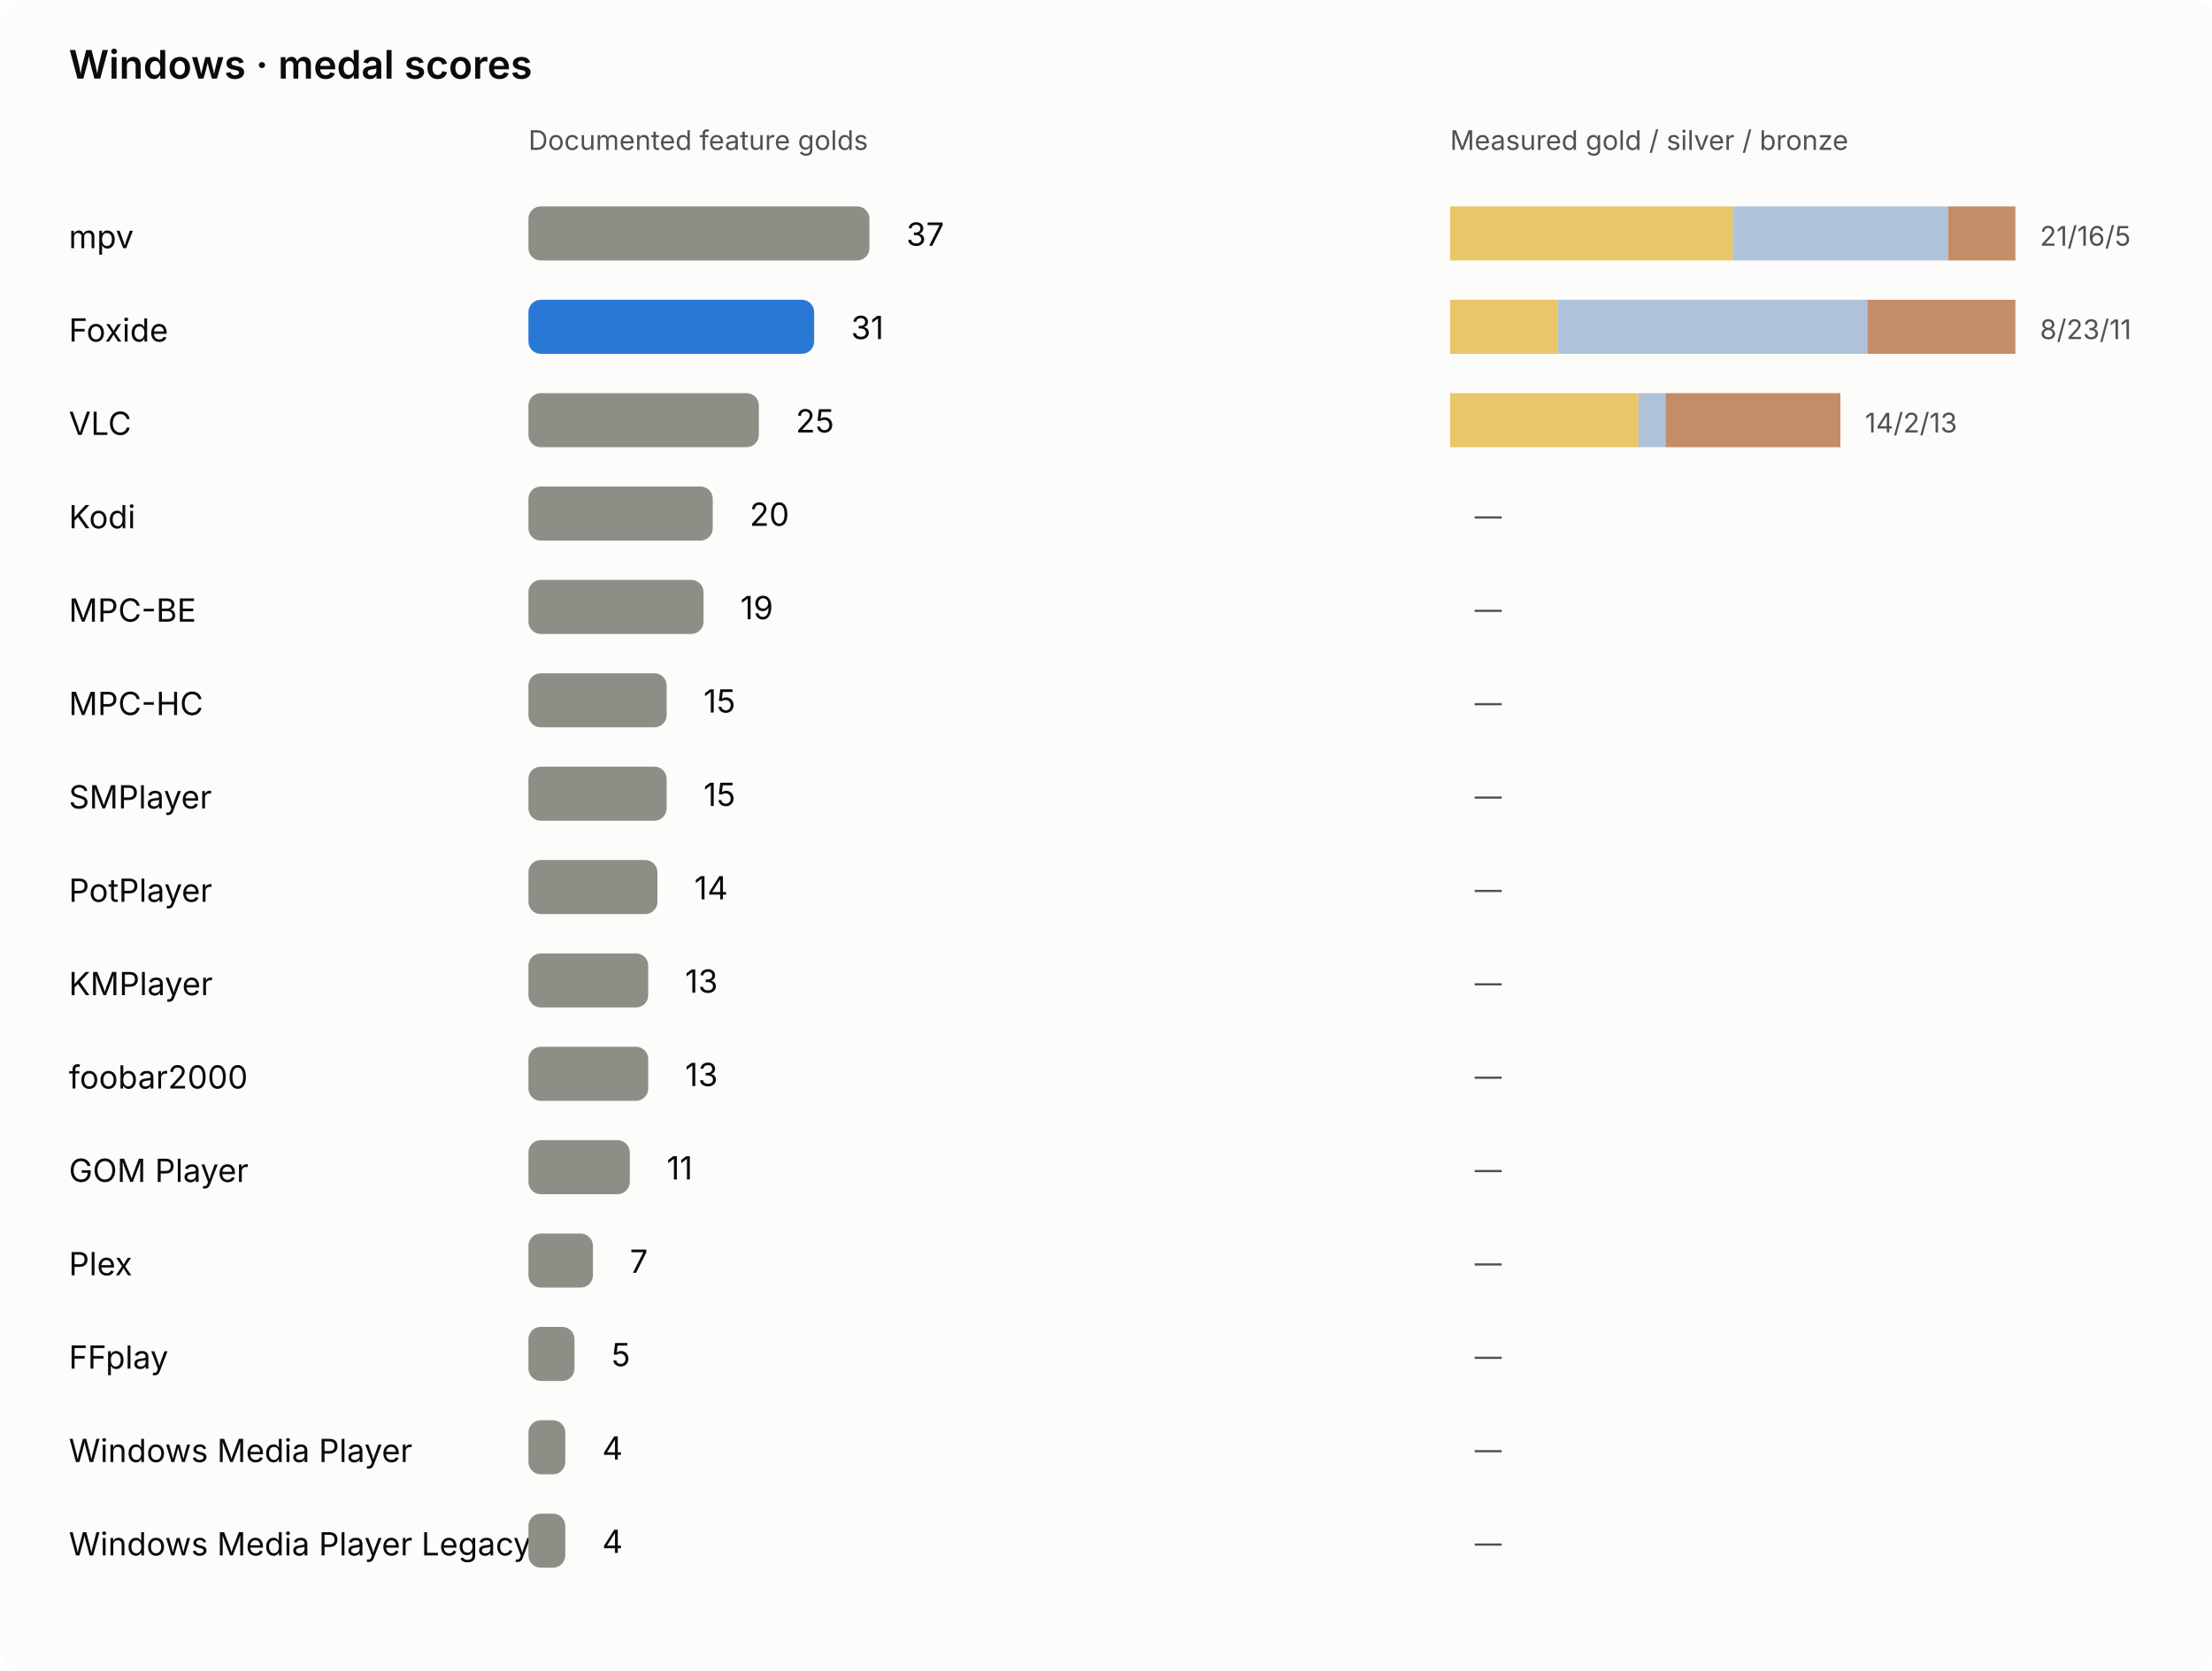
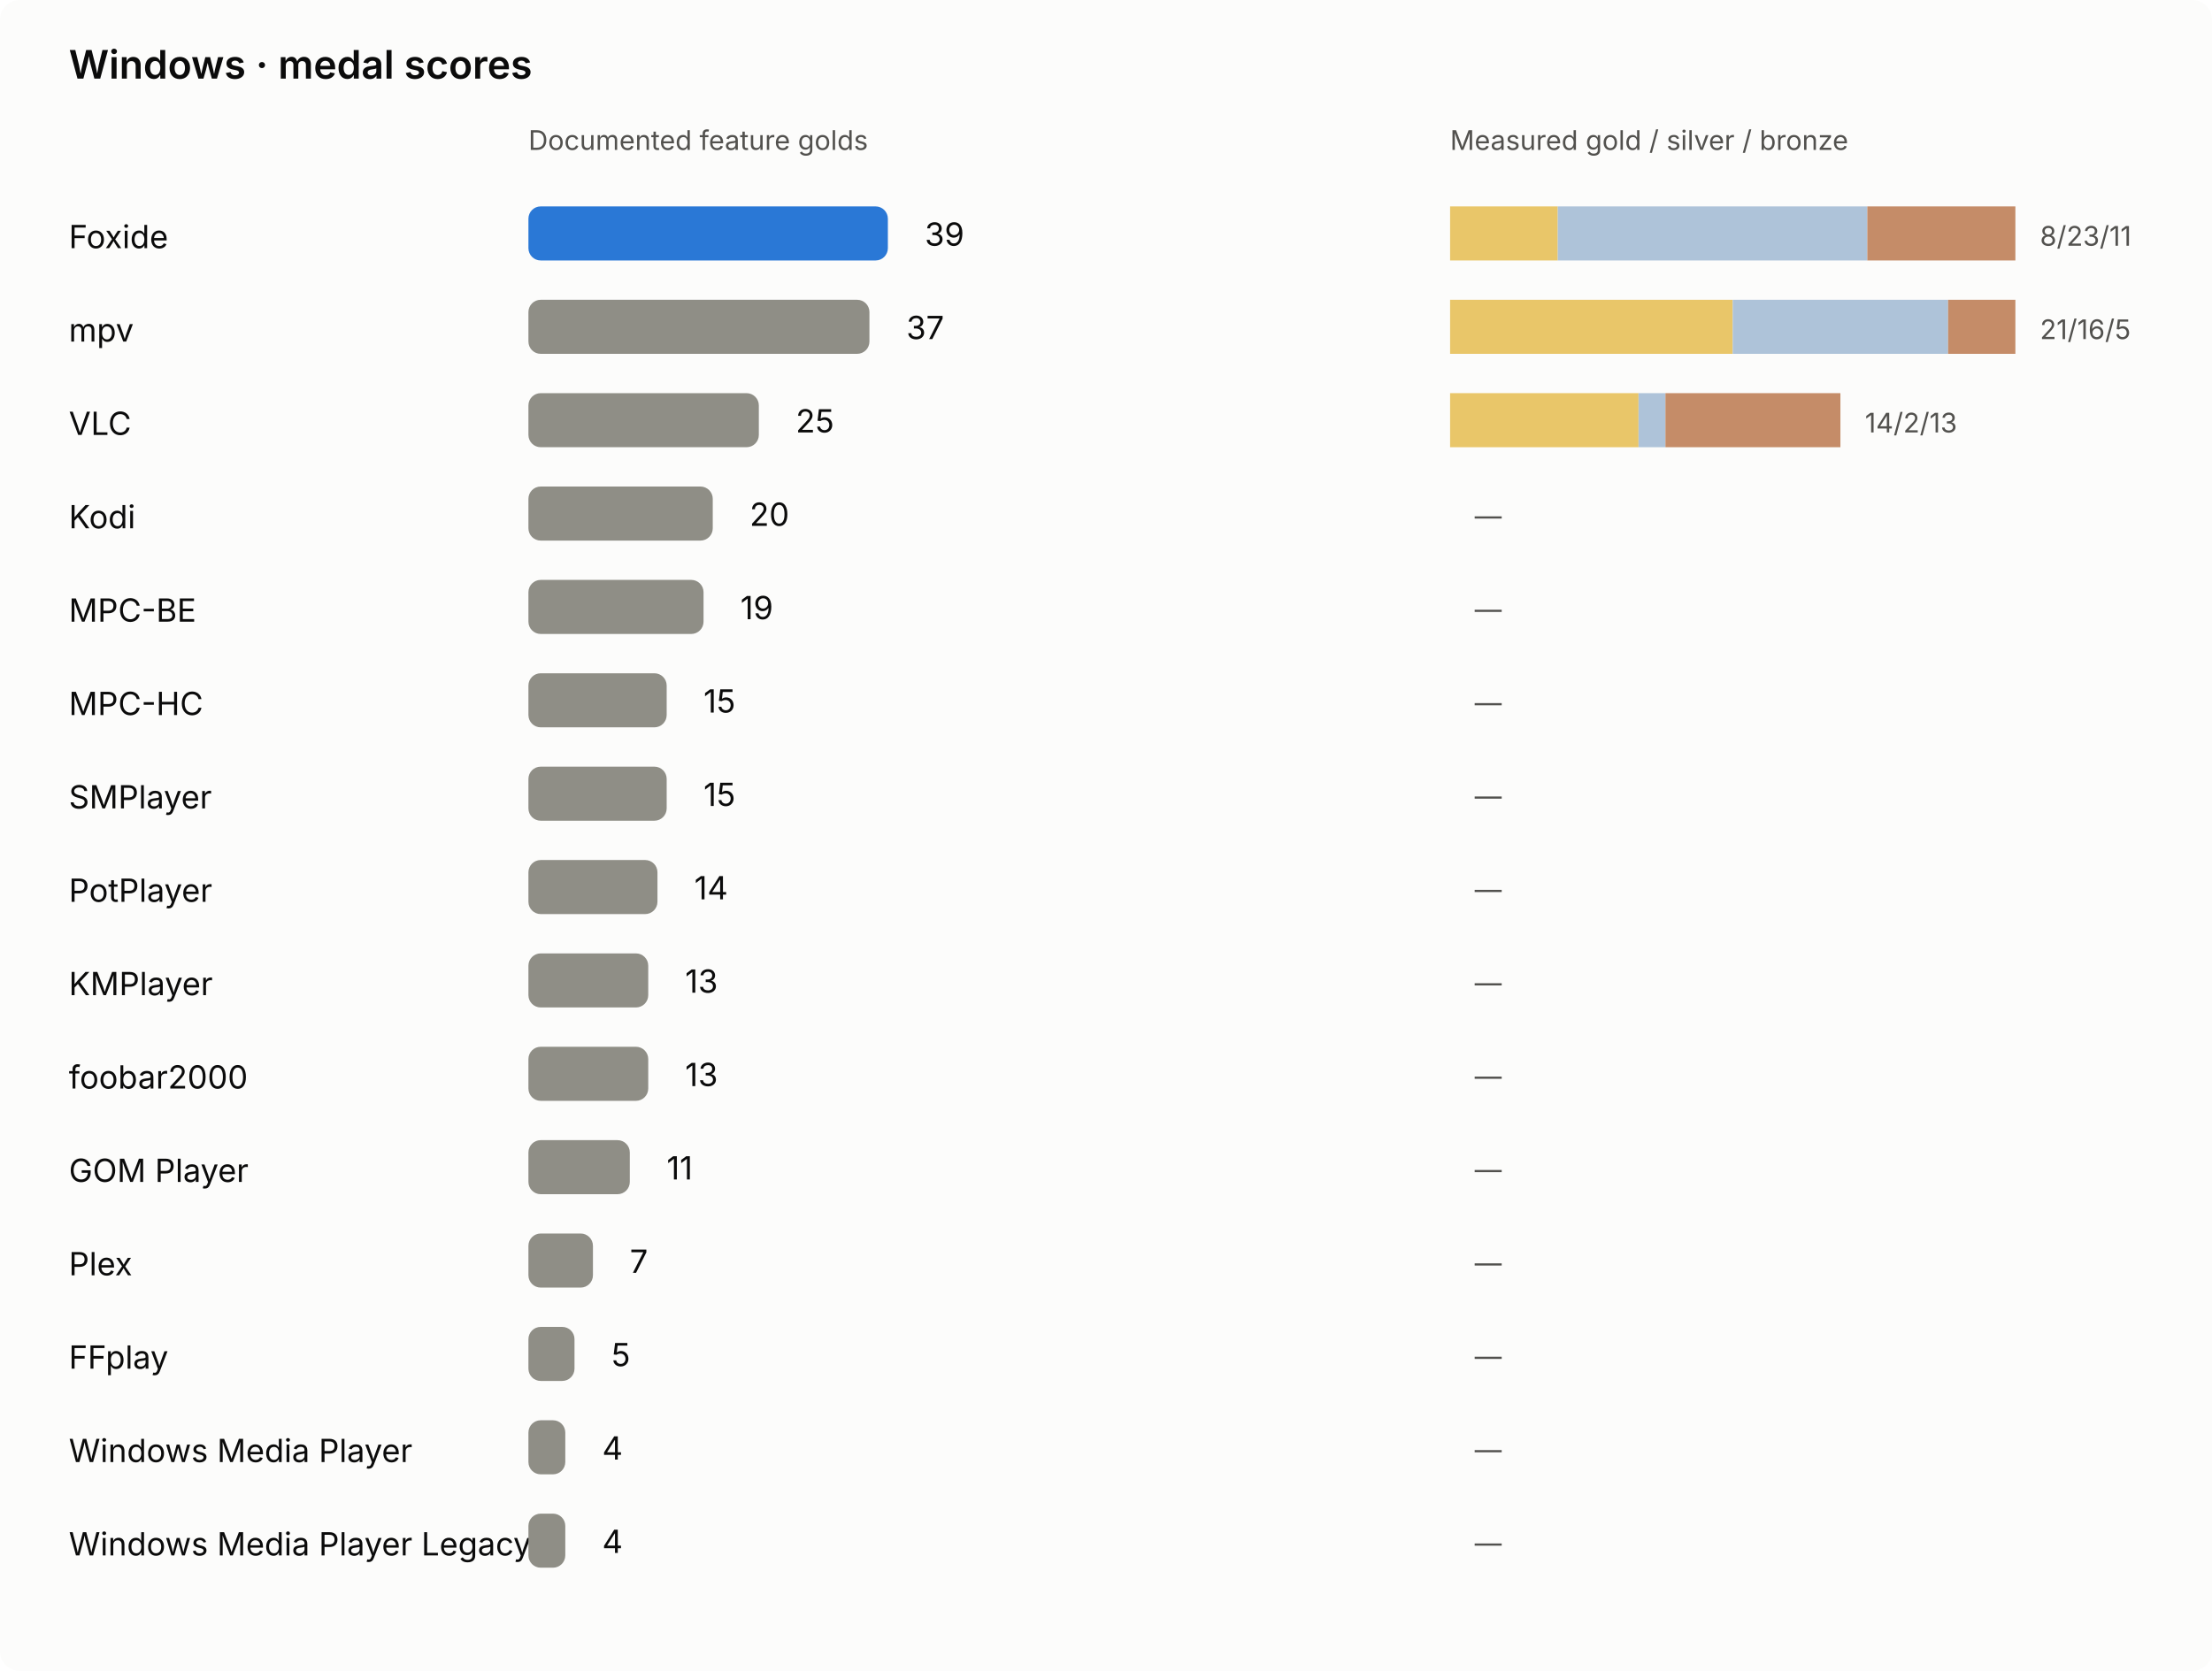
<svg xmlns="http://www.w3.org/2000/svg" viewBox="0 0 900 680" role="img" aria-labelledby="windows-chart-title windows-chart-desc">
  <rect width="900" height="680" rx="8" class="bg" />
  <style>text{font:13px system-ui,-apple-system,'Segoe UI',sans-serif;fill:#0b0b0b}.sub{fill:#52514e;font-size:11px}.title{font-size:16px;font-weight:600}.bg{fill:#fcfcfb}.bar{fill:#8f8e86}.foxide{fill:#2a78d6}.winner{font-weight:700}@media(prefers-color-scheme:dark){.bg{fill:#1a1a19}text{fill:#f0efec}.sub{fill:#c3c2b7}.foxide{fill:#3987e5}}</style>
  <g>
    <text class="title" x="28" y="32" font-size="22">Windows · medal scores</text>
    <text x="215" y="61" font-size="12" class="sub">Documented feature golds</text>
    <text x="590" y="61" font-size="12" class="sub">Measured gold / silver / bronze</text>
-     <text x="28" y="101" font-size="12">mpv</text>
-     <rect x="215" y="84" width="138.75" height="22" rx="5" fill="#8f8e86" />
-     <text x="368.75" y="100" font-size="13">37</text>
-     <rect x="590.00" y="84" width="115.00" height="22" fill="#e9c669" />
-     <rect x="705.00" y="84" width="87.62" height="22" fill="#aec3d9" />
-     <rect x="792.62" y="84" width="27.38" height="22" fill="#c58c68" />
-     <text x="830.00" y="100" class="sub" font-size="12">21/16/5</text>
-     <text x="28" y="139" font-size="12">Foxide</text>
-     <rect x="215" y="122" width="116.25" height="22" rx="5" fill="#2a78d6" />
-     <text x="346.25" y="138" font-size="13">31</text>
-     <rect x="590.00" y="122" width="43.81" height="22" fill="#e9c669" />
-     <rect x="633.81" y="122" width="125.95" height="22" fill="#aec3d9" />
-     <rect x="759.76" y="122" width="60.24" height="22" fill="#c58c68" />
-     <text x="830.00" y="138" class="sub" font-size="12">8/23/11</text>
+     <text x="28" y="101" font-size="12">Foxide</text>
+     <rect x="215" y="84" width="146.25" height="22" rx="5" fill="#2a78d6" />
+     <text x="376.25" y="100" font-size="13">39</text>
+     <rect x="590.00" y="84" width="43.81" height="22" fill="#e9c669" />
+     <rect x="633.81" y="84" width="125.95" height="22" fill="#aec3d9" />
+     <rect x="759.76" y="84" width="60.24" height="22" fill="#c58c68" />
+     <text x="830.00" y="100" class="sub" font-size="12">8/23/11</text>
+     <text x="28" y="139" font-size="12">mpv</text>
+     <rect x="215" y="122" width="138.75" height="22" rx="5" fill="#8f8e86" />
+     <text x="368.75" y="138" font-size="13">37</text>
+     <rect x="590.00" y="122" width="115.00" height="22" fill="#e9c669" />
+     <rect x="705.00" y="122" width="87.62" height="22" fill="#aec3d9" />
+     <rect x="792.62" y="122" width="27.38" height="22" fill="#c58c68" />
+     <text x="830.00" y="138" class="sub" font-size="12">21/16/5</text>
    <text x="28" y="177" font-size="12">VLC</text>
    <rect x="215" y="160" width="93.75" height="22" rx="5" fill="#8f8e86" />
    <text x="323.75" y="176" font-size="13">25</text>
    <rect x="590.00" y="160" width="76.67" height="22" fill="#e9c669" />
    <rect x="666.67" y="160" width="10.95" height="22" fill="#aec3d9" />
    <rect x="677.62" y="160" width="71.19" height="22" fill="#c58c68" />
    <text x="758.81" y="176" class="sub" font-size="12">14/2/13</text>
    <text x="28" y="215" font-size="12">Kodi</text>
    <rect x="215" y="198" width="75.00" height="22" rx="5" fill="#8f8e86" />
    <text x="305.00" y="214" font-size="13">20</text>
    <rect x="590.00" y="198" width="0.00" height="22" fill="#e9c669" />
    <rect x="590.00" y="198" width="0.00" height="22" fill="#aec3d9" />
    <rect x="590.00" y="198" width="0.00" height="22" fill="#c58c68" />
    <text x="600.00" y="214" class="sub" font-size="12">—</text>
    <text x="28" y="253" font-size="12">MPC-BE</text>
    <rect x="215" y="236" width="71.25" height="22" rx="5" fill="#8f8e86" />
    <text x="301.25" y="252" font-size="13">19</text>
    <rect x="590.00" y="236" width="0.00" height="22" fill="#e9c669" />
    <rect x="590.00" y="236" width="0.00" height="22" fill="#aec3d9" />
    <rect x="590.00" y="236" width="0.00" height="22" fill="#c58c68" />
    <text x="600.00" y="252" class="sub" font-size="12">—</text>
    <text x="28" y="291" font-size="12">MPC-HC</text>
    <rect x="215" y="274" width="56.25" height="22" rx="5" fill="#8f8e86" />
    <text x="286.25" y="290" font-size="13">15</text>
    <rect x="590.00" y="274" width="0.00" height="22" fill="#e9c669" />
    <rect x="590.00" y="274" width="0.00" height="22" fill="#aec3d9" />
    <rect x="590.00" y="274" width="0.00" height="22" fill="#c58c68" />
    <text x="600.00" y="290" class="sub" font-size="12">—</text>
    <text x="28" y="329" font-size="12">SMPlayer</text>
    <rect x="215" y="312" width="56.25" height="22" rx="5" fill="#8f8e86" />
    <text x="286.25" y="328" font-size="13">15</text>
    <rect x="590.00" y="312" width="0.00" height="22" fill="#e9c669" />
    <rect x="590.00" y="312" width="0.00" height="22" fill="#aec3d9" />
    <rect x="590.00" y="312" width="0.00" height="22" fill="#c58c68" />
    <text x="600.00" y="328" class="sub" font-size="12">—</text>
    <text x="28" y="367" font-size="12">PotPlayer</text>
    <rect x="215" y="350" width="52.50" height="22" rx="5" fill="#8f8e86" />
    <text x="282.50" y="366" font-size="13">14</text>
    <rect x="590.00" y="350" width="0.00" height="22" fill="#e9c669" />
    <rect x="590.00" y="350" width="0.00" height="22" fill="#aec3d9" />
    <rect x="590.00" y="350" width="0.00" height="22" fill="#c58c68" />
    <text x="600.00" y="366" class="sub" font-size="12">—</text>
    <text x="28" y="405" font-size="12">KMPlayer</text>
    <rect x="215" y="388" width="48.75" height="22" rx="5" fill="#8f8e86" />
    <text x="278.75" y="404" font-size="13">13</text>
    <rect x="590.00" y="388" width="0.00" height="22" fill="#e9c669" />
    <rect x="590.00" y="388" width="0.00" height="22" fill="#aec3d9" />
    <rect x="590.00" y="388" width="0.00" height="22" fill="#c58c68" />
    <text x="600.00" y="404" class="sub" font-size="12">—</text>
    <text x="28" y="443" font-size="12">foobar2000</text>
    <rect x="215" y="426" width="48.75" height="22" rx="5" fill="#8f8e86" />
    <text x="278.75" y="442" font-size="13">13</text>
    <rect x="590.00" y="426" width="0.00" height="22" fill="#e9c669" />
    <rect x="590.00" y="426" width="0.00" height="22" fill="#aec3d9" />
    <rect x="590.00" y="426" width="0.00" height="22" fill="#c58c68" />
    <text x="600.00" y="442" class="sub" font-size="12">—</text>
    <text x="28" y="481" font-size="12">GOM Player</text>
    <rect x="215" y="464" width="41.25" height="22" rx="5" fill="#8f8e86" />
    <text x="271.25" y="480" font-size="13">11</text>
    <rect x="590.00" y="464" width="0.00" height="22" fill="#e9c669" />
    <rect x="590.00" y="464" width="0.00" height="22" fill="#aec3d9" />
    <rect x="590.00" y="464" width="0.00" height="22" fill="#c58c68" />
    <text x="600.00" y="480" class="sub" font-size="12">—</text>
    <text x="28" y="519" font-size="12">Plex</text>
    <rect x="215" y="502" width="26.25" height="22" rx="5" fill="#8f8e86" />
    <text x="256.25" y="518" font-size="13">7</text>
    <rect x="590.00" y="502" width="0.00" height="22" fill="#e9c669" />
    <rect x="590.00" y="502" width="0.00" height="22" fill="#aec3d9" />
    <rect x="590.00" y="502" width="0.00" height="22" fill="#c58c68" />
    <text x="600.00" y="518" class="sub" font-size="12">—</text>
    <text x="28" y="557" font-size="12">FFplay</text>
    <rect x="215" y="540" width="18.75" height="22" rx="5" fill="#8f8e86" />
    <text x="248.75" y="556" font-size="13">5</text>
    <rect x="590.00" y="540" width="0.00" height="22" fill="#e9c669" />
    <rect x="590.00" y="540" width="0.00" height="22" fill="#aec3d9" />
    <rect x="590.00" y="540" width="0.00" height="22" fill="#c58c68" />
    <text x="600.00" y="556" class="sub" font-size="12">—</text>
    <text x="28" y="595" font-size="12">Windows Media Player</text>
    <rect x="215" y="578" width="15.00" height="22" rx="5" fill="#8f8e86" />
    <text x="245.00" y="594" font-size="13">4</text>
    <rect x="590.00" y="578" width="0.00" height="22" fill="#e9c669" />
    <rect x="590.00" y="578" width="0.00" height="22" fill="#aec3d9" />
    <rect x="590.00" y="578" width="0.00" height="22" fill="#c58c68" />
    <text x="600.00" y="594" class="sub" font-size="12">—</text>
    <text x="28" y="633" font-size="12">Windows Media Player Legacy</text>
    <rect x="215" y="616" width="15.00" height="22" rx="5" fill="#8f8e86" />
    <text x="245.00" y="632" font-size="13">4</text>
    <rect x="590.00" y="616" width="0.00" height="22" fill="#e9c669" />
    <rect x="590.00" y="616" width="0.00" height="22" fill="#aec3d9" />
    <rect x="590.00" y="616" width="0.00" height="22" fill="#c58c68" />
    <text x="600.00" y="632" class="sub" font-size="12">—</text>
  </g>
</svg>
